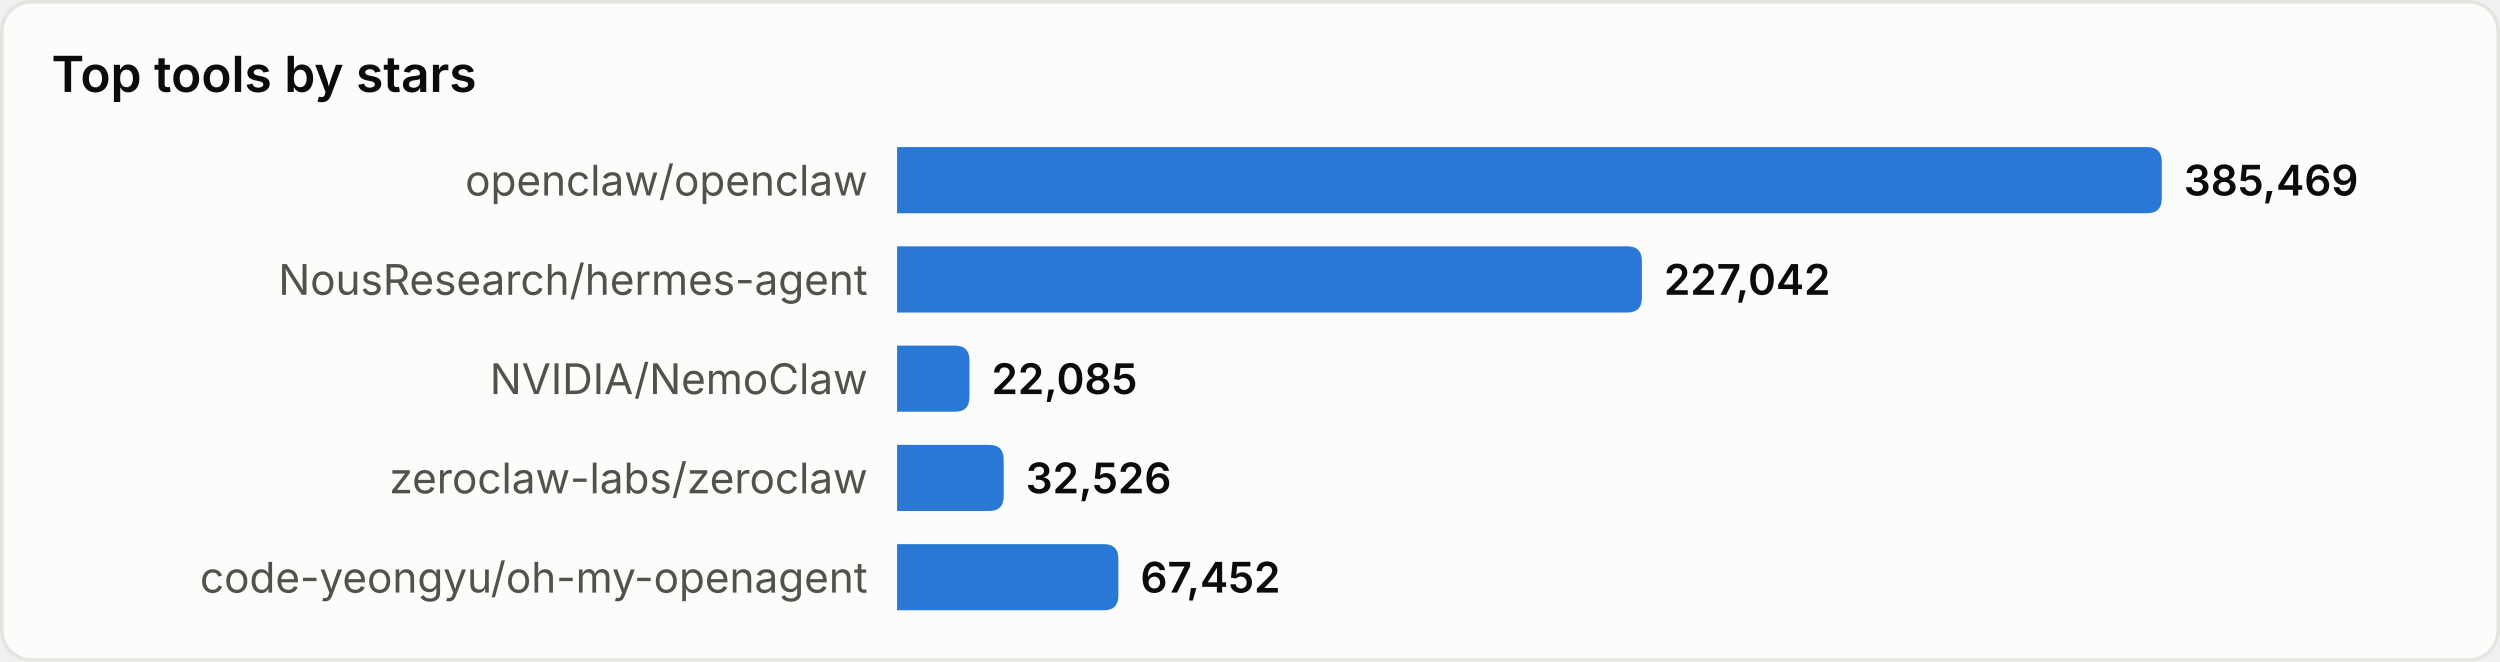
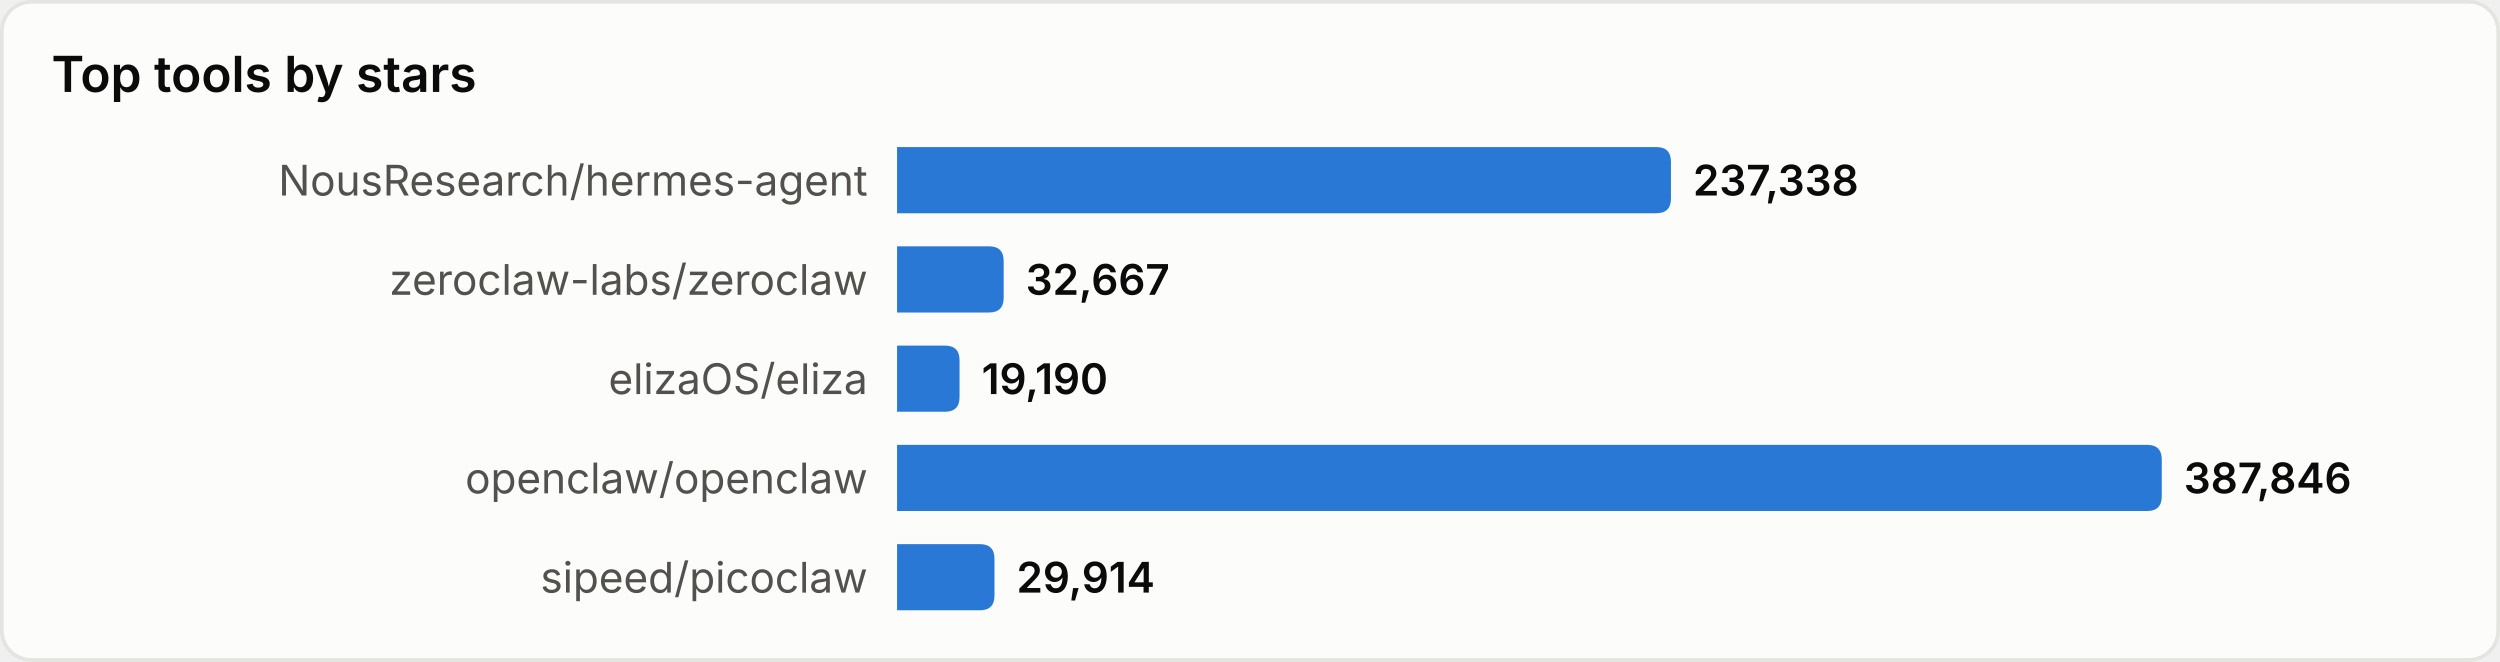
<svg xmlns="http://www.w3.org/2000/svg" width="680" height="180" viewBox="0 0 680 180" role="img" aria-label="Top tools by stars">
  <style>
text{font-family:system-ui,-apple-system,'Segoe UI',sans-serif}
.srf{fill:#fcfcfb;stroke:#e4e4e0}.ttl{fill:#0b0b0b;font-size:13.5px;font-weight:600}
.lbl{fill:#52514e;font-size:11.5px}.val{fill:#0b0b0b;font-size:11.5px;font-weight:600}
.bar{fill:#2a78d6}
@media(prefers-color-scheme:dark){
.srf{fill:#1a1a19;stroke:#33332f}.ttl{fill:#ffffff}
.lbl{fill:#c3c2b7}.val{fill:#ffffff}.bar{fill:#3987e5}
}
</style>
  <rect x="0.5" y="0.5" width="679" height="179" rx="8" class="srf" />
  <text x="14" y="25" class="ttl">Top tools by stars</text>
-   <text x="236" y="49.0" class="lbl" text-anchor="end" dominant-baseline="central">openclaw/openclaw</text>
-   <path d="M244,40 h340.0 q4,0 4,4 v10 q0,4 -4,4 h-340.0 z" class="bar" />
-   <text x="594.0" y="49.0" class="val" dominant-baseline="central">385,469</text>
-   <text x="236" y="76.0" class="lbl" text-anchor="end" dominant-baseline="central">NousResearch/hermes-agent</text>
-   <path d="M244,67 h198.6 q4,0 4,4 v10 q0,4 -4,4 h-198.6 z" class="bar" />
-   <text x="452.6" y="76.0" class="val" dominant-baseline="central">227,042</text>
-   <text x="236" y="103.0" class="lbl" text-anchor="end" dominant-baseline="central">NVIDIA/NemoClaw</text>
-   <path d="M244,94 h15.7 q4,0 4,4 v10 q0,4 -4,4 h-15.7 z" class="bar" />
-   <text x="269.7" y="103.0" class="val" dominant-baseline="central">22,085</text>
-   <text x="236" y="130.0" class="lbl" text-anchor="end" dominant-baseline="central">zeroclaw-labs/zeroclaw</text>
-   <path d="M244,121 h25.0 q4,0 4,4 v10 q0,4 -4,4 h-25.0 z" class="bar" />
-   <text x="279.0" y="130.0" class="val" dominant-baseline="central">32,526</text>
-   <text x="236" y="157.0" class="lbl" text-anchor="end" dominant-baseline="central">code-yeongyu/oh-my-openagent</text>
-   <path d="M244,148 h56.2 q4,0 4,4 v10 q0,4 -4,4 h-56.2 z" class="bar" />
-   <text x="310.2" y="157.0" class="val" dominant-baseline="central">67,452</text>
+   <text x="236" y="49.0" class="lbl" text-anchor="end" dominant-baseline="central">NousResearch/hermes-agent</text>
+   <path d="M244,40 h206.5 q4,0 4,4 v10 q0,4 -4,4 h-206.5 z" class="bar" />
+   <text x="460.5" y="49.0" class="val" dominant-baseline="central">237,338</text>
+   <text x="236" y="76.0" class="lbl" text-anchor="end" dominant-baseline="central">zeroclaw-labs/zeroclaw</text>
+   <path d="M244,67 h25.0 q4,0 4,4 v10 q0,4 -4,4 h-25.0 z" class="bar" />
+   <text x="279.0" y="76.0" class="val" dominant-baseline="central">32,667</text>
+   <text x="236" y="103.0" class="lbl" text-anchor="end" dominant-baseline="central">elizaOS/eliza</text>
+   <path d="M244,94 h13.0 q4,0 4,4 v10 q0,4 -4,4 h-13.0 z" class="bar" />
+   <text x="267.0" y="103.0" class="val" dominant-baseline="central">19,190</text>
+   <text x="236" y="130.0" class="lbl" text-anchor="end" dominant-baseline="central">openclaw/openclaw</text>
+   <path d="M244,121 h340.0 q4,0 4,4 v10 q0,4 -4,4 h-340.0 z" class="bar" />
+   <text x="594.0" y="130.0" class="val" dominant-baseline="central">387,846</text>
+   <text x="236" y="157.0" class="lbl" text-anchor="end" dominant-baseline="central">sipeed/picoclaw</text>
+   <path d="M244,148 h22.5 q4,0 4,4 v10 q0,4 -4,4 h-22.5 z" class="bar" />
+   <text x="276.5" y="157.0" class="val" dominant-baseline="central">29,914</text>
</svg>
